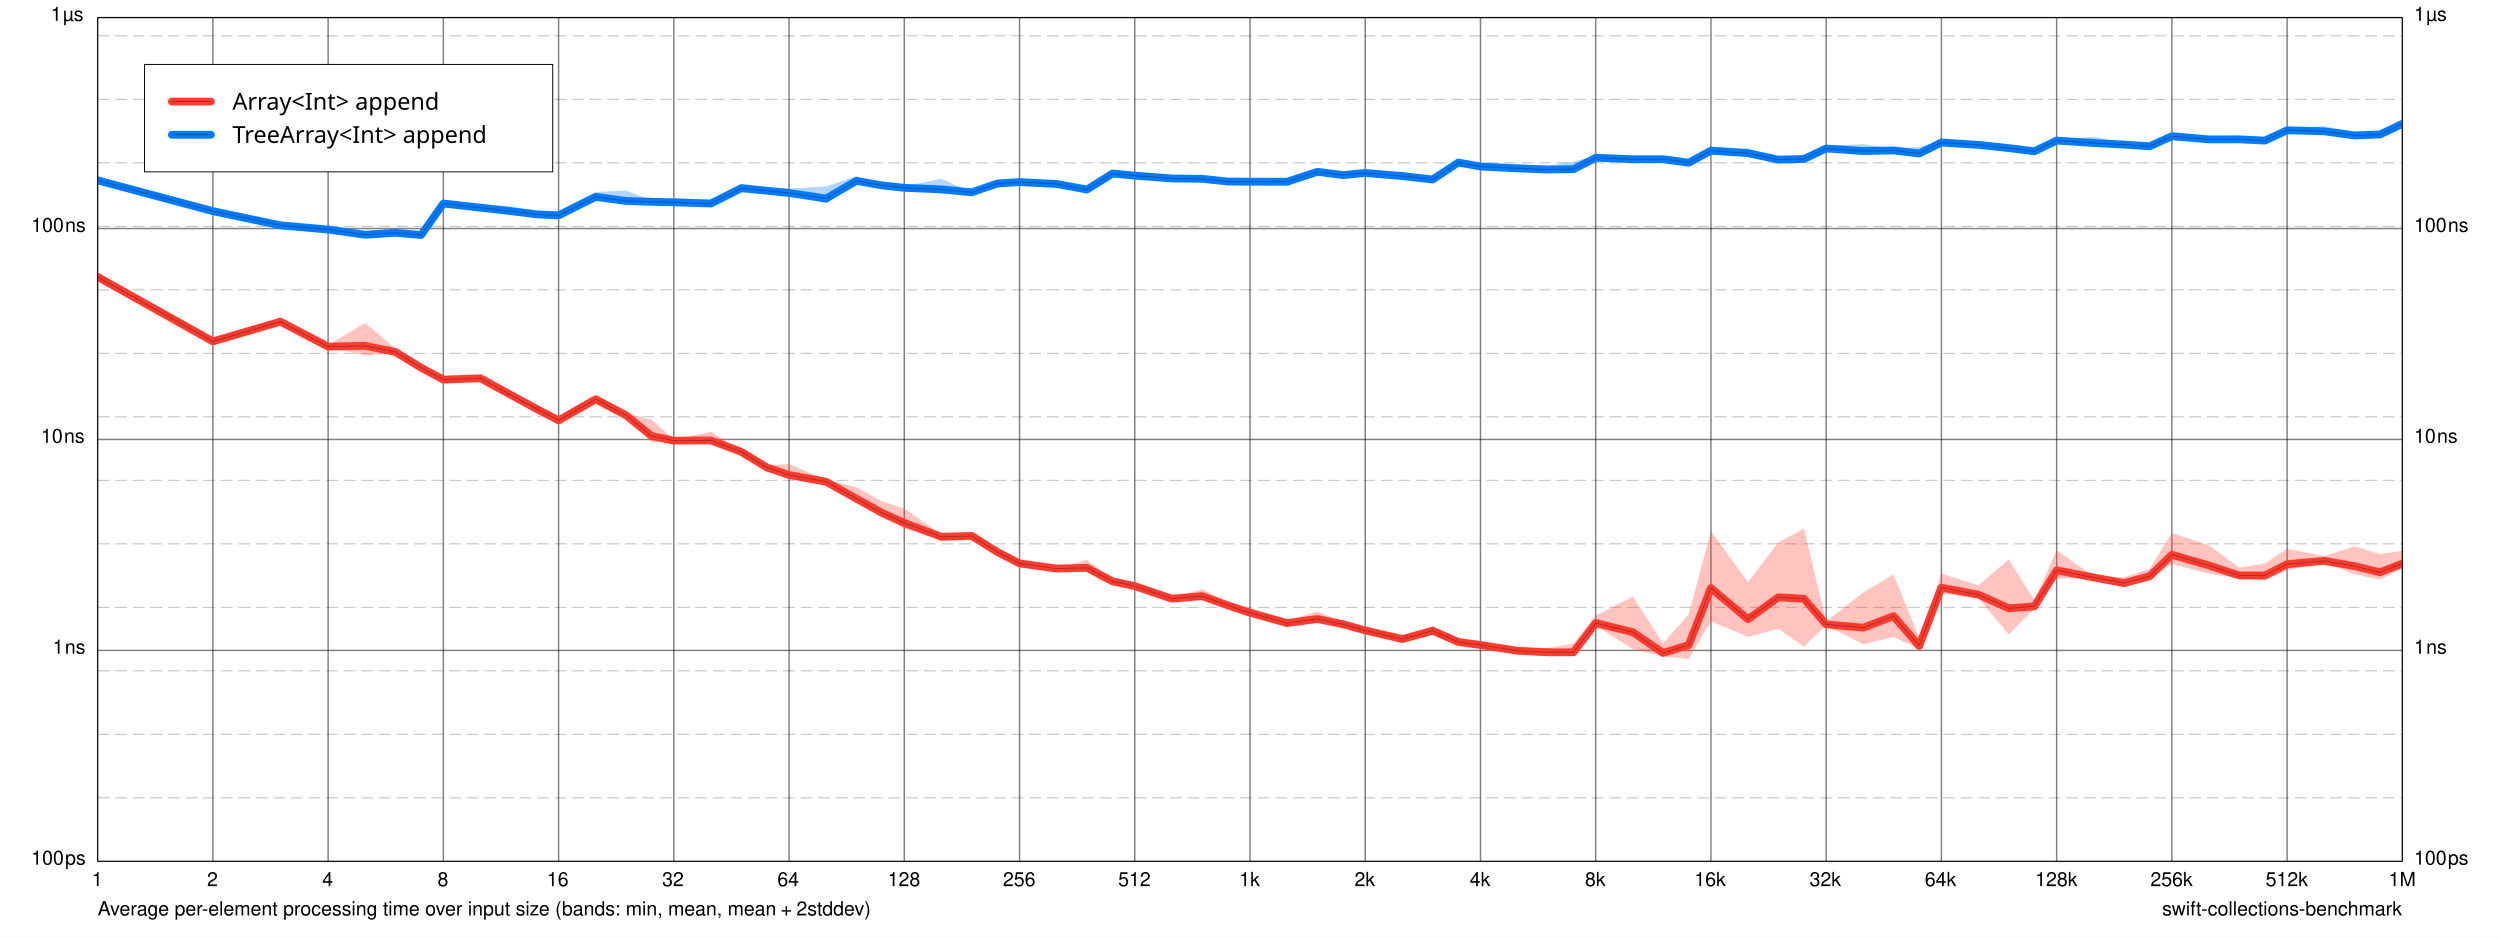
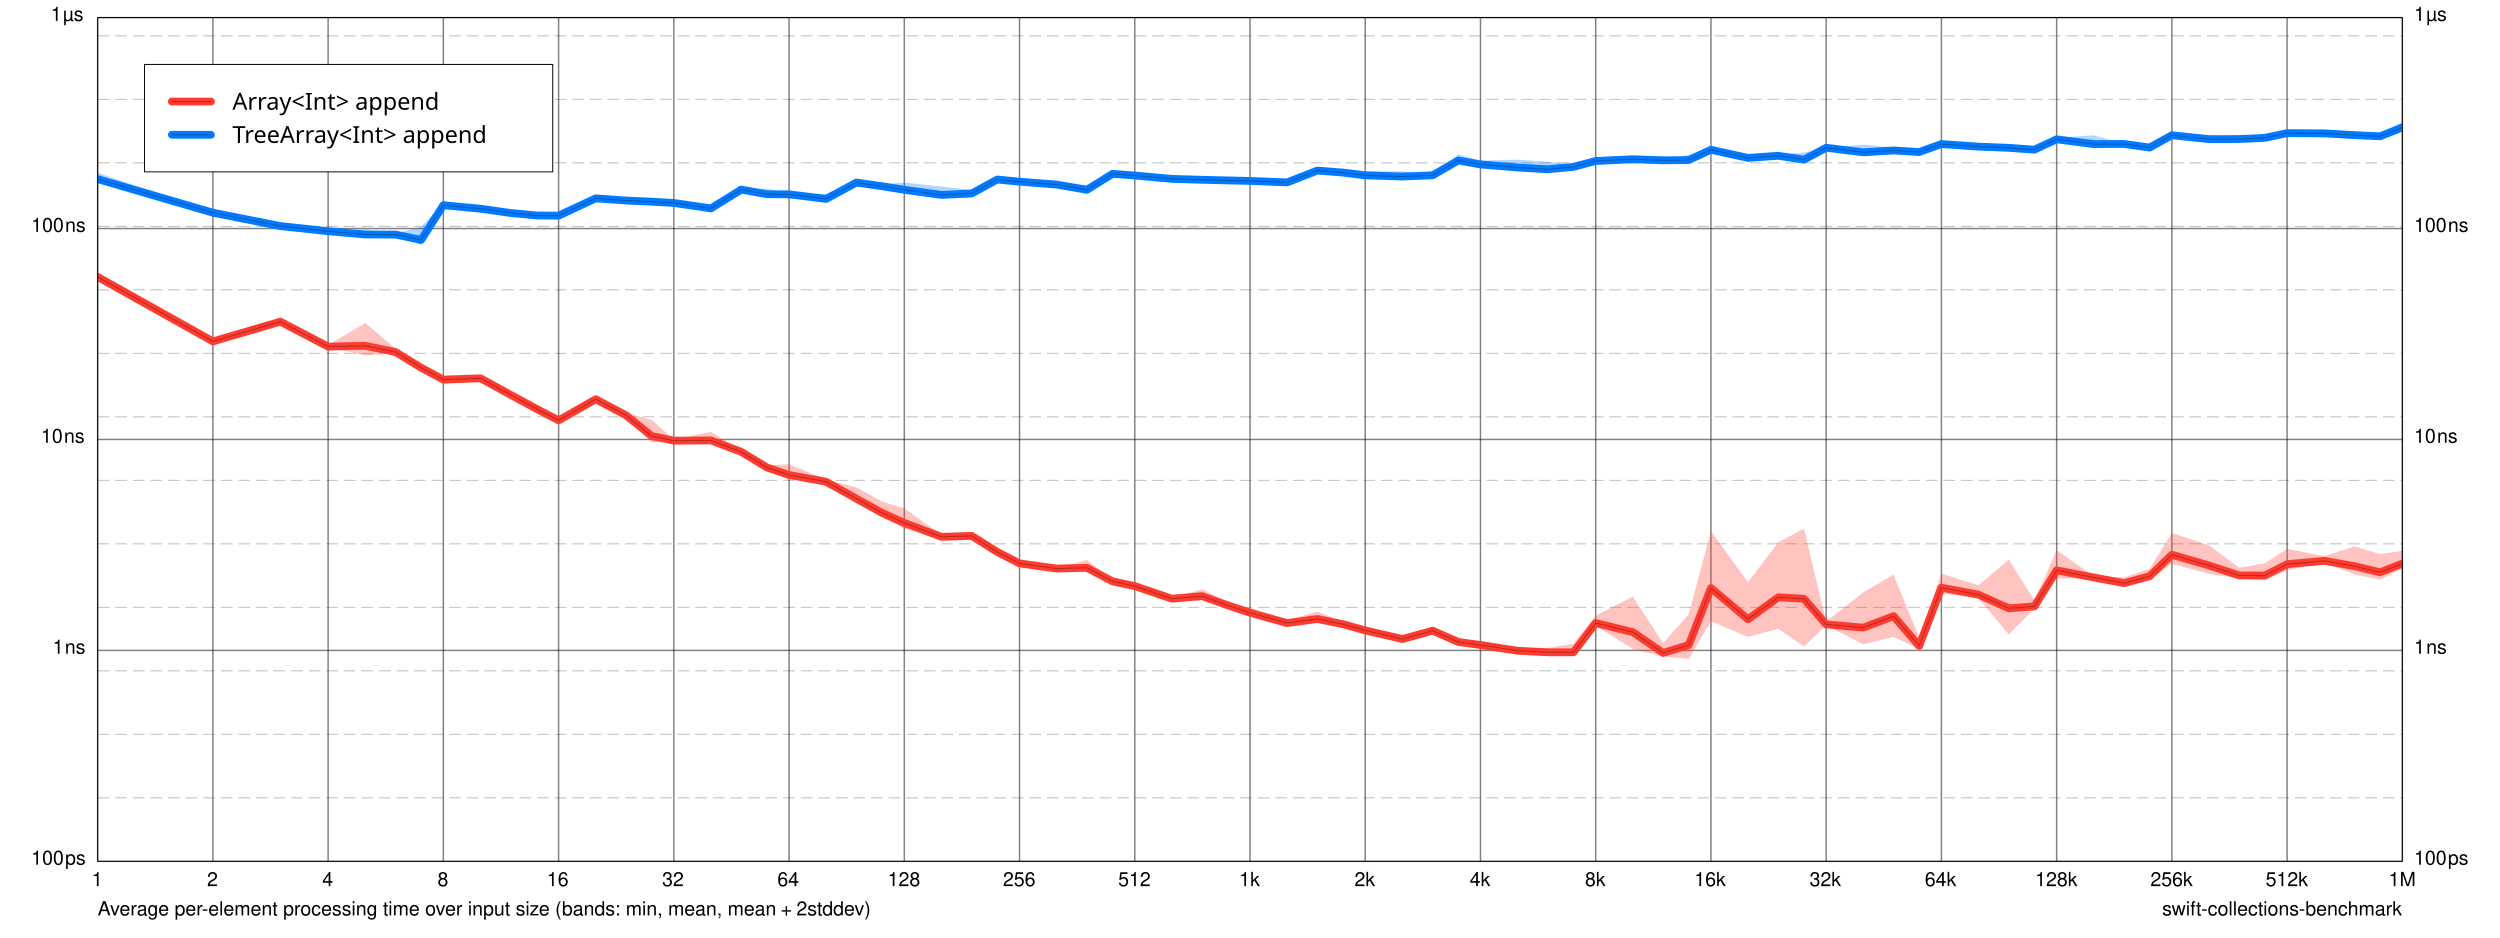
<svg xmlns="http://www.w3.org/2000/svg" xmlns:xlink="http://www.w3.org/1999/xlink" width="1280.0px" height="480.0px" viewBox="0.0 0.0 1280.0 480.0" version="1.1">
  <path d="M 0 0 L 0 480 L 1280 480 L 1280 0 z" fill="#FFFFFF" fill-opacity="1.0" stroke="none" />
  <text x="50" y="468.7" font-family="Helvetica" font-size="10" font-weight="normal" font-style="normal" fill="#000000" fill-opacity="1">Average per-element processing time over input size (bands: min, mean, mean + 2stddev)</text>
  <a xlink:href="https://github.com/apple/swift-collections-benchmark">
    <text x="1107" y="468.7" font-family="Helvetica" font-size="10" font-weight="normal" font-style="normal" fill="#000000" fill-opacity="1">swift-collections-benchmark</text>
  </a>
  <path d="M 50 9 L 50 441" fill="none" stroke-width="0.75" stroke="#000000" stroke-opacity="0.498" stroke-linecap="butt" stroke-linejoin="round" />
  <text x="47" y="453.7" font-family="Helvetica" font-size="10" font-weight="normal" font-style="normal" fill="#000000" fill-opacity="1">1</text>
  <path d="M 109 9 L 109 441" fill="none" stroke-width="0.75" stroke="#000000" stroke-opacity="0.498" stroke-linecap="butt" stroke-linejoin="round" />
  <text x="106" y="453.7" font-family="Helvetica" font-size="10" font-weight="normal" font-style="normal" fill="#000000" fill-opacity="1">2</text>
  <path d="M 168 9 L 168 441" fill="none" stroke-width="0.75" stroke="#000000" stroke-opacity="0.498" stroke-linecap="butt" stroke-linejoin="round" />
  <text x="165" y="453.7" font-family="Helvetica" font-size="10" font-weight="normal" font-style="normal" fill="#000000" fill-opacity="1">4</text>
  <path d="M 227 9 L 227 441" fill="none" stroke-width="0.75" stroke="#000000" stroke-opacity="0.498" stroke-linecap="butt" stroke-linejoin="round" />
  <text x="224" y="453.7" font-family="Helvetica" font-size="10" font-weight="normal" font-style="normal" fill="#000000" fill-opacity="1">8</text>
  <path d="M 286 9 L 286 441" fill="none" stroke-width="0.75" stroke="#000000" stroke-opacity="0.498" stroke-linecap="butt" stroke-linejoin="round" />
  <text x="280" y="453.7" font-family="Helvetica" font-size="10" font-weight="normal" font-style="normal" fill="#000000" fill-opacity="1">16</text>
  <path d="M 345 9 L 345 441" fill="none" stroke-width="0.75" stroke="#000000" stroke-opacity="0.498" stroke-linecap="butt" stroke-linejoin="round" />
  <text x="339" y="453.7" font-family="Helvetica" font-size="10" font-weight="normal" font-style="normal" fill="#000000" fill-opacity="1">32</text>
  <path d="M 404 9 L 404 441" fill="none" stroke-width="0.75" stroke="#000000" stroke-opacity="0.498" stroke-linecap="butt" stroke-linejoin="round" />
  <text x="398" y="453.7" font-family="Helvetica" font-size="10" font-weight="normal" font-style="normal" fill="#000000" fill-opacity="1">64</text>
  <path d="M 463 9 L 463 441" fill="none" stroke-width="0.75" stroke="#000000" stroke-opacity="0.498" stroke-linecap="butt" stroke-linejoin="round" />
  <text x="454.5" y="453.7" font-family="Helvetica" font-size="10" font-weight="normal" font-style="normal" fill="#000000" fill-opacity="1">128</text>
  <path d="M 522 9 L 522 441" fill="none" stroke-width="0.75" stroke="#000000" stroke-opacity="0.498" stroke-linecap="butt" stroke-linejoin="round" />
  <text x="513.5" y="453.7" font-family="Helvetica" font-size="10" font-weight="normal" font-style="normal" fill="#000000" fill-opacity="1">256</text>
  <path d="M 581 9 L 581 441" fill="none" stroke-width="0.75" stroke="#000000" stroke-opacity="0.498" stroke-linecap="butt" stroke-linejoin="round" />
  <text x="572.5" y="453.7" font-family="Helvetica" font-size="10" font-weight="normal" font-style="normal" fill="#000000" fill-opacity="1">512</text>
  <path d="M 640 9 L 640 441" fill="none" stroke-width="0.75" stroke="#000000" stroke-opacity="0.498" stroke-linecap="butt" stroke-linejoin="round" />
  <text x="634.5" y="453.7" font-family="Helvetica" font-size="10" font-weight="normal" font-style="normal" fill="#000000" fill-opacity="1">1k</text>
  <path d="M 699 9 L 699 441" fill="none" stroke-width="0.75" stroke="#000000" stroke-opacity="0.498" stroke-linecap="butt" stroke-linejoin="round" />
  <text x="693.5" y="453.7" font-family="Helvetica" font-size="10" font-weight="normal" font-style="normal" fill="#000000" fill-opacity="1">2k</text>
  <path d="M 758 9 L 758 441" fill="none" stroke-width="0.75" stroke="#000000" stroke-opacity="0.498" stroke-linecap="butt" stroke-linejoin="round" />
  <text x="752.5" y="453.7" font-family="Helvetica" font-size="10" font-weight="normal" font-style="normal" fill="#000000" fill-opacity="1">4k</text>
  <path d="M 817 9 L 817 441" fill="none" stroke-width="0.75" stroke="#000000" stroke-opacity="0.498" stroke-linecap="butt" stroke-linejoin="round" />
  <text x="811.5" y="453.7" font-family="Helvetica" font-size="10" font-weight="normal" font-style="normal" fill="#000000" fill-opacity="1">8k</text>
  <path d="M 876 9 L 876 441" fill="none" stroke-width="0.75" stroke="#000000" stroke-opacity="0.498" stroke-linecap="butt" stroke-linejoin="round" />
  <text x="867.5" y="453.7" font-family="Helvetica" font-size="10" font-weight="normal" font-style="normal" fill="#000000" fill-opacity="1">16k</text>
  <path d="M 935 9 L 935 441" fill="none" stroke-width="0.75" stroke="#000000" stroke-opacity="0.498" stroke-linecap="butt" stroke-linejoin="round" />
  <text x="926.5" y="453.7" font-family="Helvetica" font-size="10" font-weight="normal" font-style="normal" fill="#000000" fill-opacity="1">32k</text>
  <path d="M 994 9 L 994 441" fill="none" stroke-width="0.75" stroke="#000000" stroke-opacity="0.498" stroke-linecap="butt" stroke-linejoin="round" />
  <text x="985.5" y="453.7" font-family="Helvetica" font-size="10" font-weight="normal" font-style="normal" fill="#000000" fill-opacity="1">64k</text>
  <path d="M 1053 9 L 1053 441" fill="none" stroke-width="0.75" stroke="#000000" stroke-opacity="0.498" stroke-linecap="butt" stroke-linejoin="round" />
  <text x="1042" y="453.7" font-family="Helvetica" font-size="10" font-weight="normal" font-style="normal" fill="#000000" fill-opacity="1">128k</text>
  <path d="M 1112 9 L 1112 441" fill="none" stroke-width="0.75" stroke="#000000" stroke-opacity="0.498" stroke-linecap="butt" stroke-linejoin="round" />
  <text x="1101" y="453.7" font-family="Helvetica" font-size="10" font-weight="normal" font-style="normal" fill="#000000" fill-opacity="1">256k</text>
  <path d="M 1171 9 L 1171 441" fill="none" stroke-width="0.75" stroke="#000000" stroke-opacity="0.498" stroke-linecap="butt" stroke-linejoin="round" />
  <text x="1160" y="453.7" font-family="Helvetica" font-size="10" font-weight="normal" font-style="normal" fill="#000000" fill-opacity="1">512k</text>
  <path d="M 1230 9 L 1230 441" fill="none" stroke-width="0.75" stroke="#000000" stroke-opacity="0.498" stroke-linecap="butt" stroke-linejoin="round" />
  <text x="1223" y="453.7" font-family="Helvetica" font-size="10" font-weight="normal" font-style="normal" fill="#000000" fill-opacity="1">1M</text>
  <path d="M 50 441 L 1230 441" fill="none" stroke-width="0.75" stroke="#000000" stroke-opacity="0.498" stroke-linecap="butt" stroke-linejoin="round" />
  <text x="16" y="442.7" font-family="Helvetica" font-size="10" font-weight="normal" font-style="normal" fill="#000000" fill-opacity="1">100 ps</text>
  <text x="1236" y="442.7" font-family="Helvetica" font-size="10" font-weight="normal" font-style="normal" fill="#000000" fill-opacity="1">100 ps</text>
  <path d="M 50 333 L 1230 333" fill="none" stroke-width="0.75" stroke="#000000" stroke-opacity="0.498" stroke-linecap="butt" stroke-linejoin="round" />
  <text x="27" y="334.7" font-family="Helvetica" font-size="10" font-weight="normal" font-style="normal" fill="#000000" fill-opacity="1">1 ns</text>
  <text x="1236" y="334.7" font-family="Helvetica" font-size="10" font-weight="normal" font-style="normal" fill="#000000" fill-opacity="1">1 ns</text>
  <path d="M 50 225 L 1230 225" fill="none" stroke-width="0.75" stroke="#000000" stroke-opacity="0.498" stroke-linecap="butt" stroke-linejoin="round" />
  <text x="21" y="226.7" font-family="Helvetica" font-size="10" font-weight="normal" font-style="normal" fill="#000000" fill-opacity="1">10 ns</text>
  <text x="1236" y="226.7" font-family="Helvetica" font-size="10" font-weight="normal" font-style="normal" fill="#000000" fill-opacity="1">10 ns</text>
  <path d="M 50 117 L 1230 117" fill="none" stroke-width="0.75" stroke="#000000" stroke-opacity="0.498" stroke-linecap="butt" stroke-linejoin="round" />
  <text x="16" y="118.7" font-family="Helvetica" font-size="10" font-weight="normal" font-style="normal" fill="#000000" fill-opacity="1">100 ns</text>
  <text x="1236" y="118.7" font-family="Helvetica" font-size="10" font-weight="normal" font-style="normal" fill="#000000" fill-opacity="1">100 ns</text>
  <path d="M 50 9 L 1230 9" fill="none" stroke-width="0.75" stroke="#000000" stroke-opacity="0.498" stroke-linecap="butt" stroke-linejoin="round" />
  <text x="26" y="10.7" font-family="Helvetica" font-size="10" font-weight="normal" font-style="normal" fill="#000000" fill-opacity="1">1 µs</text>
  <text x="1236" y="10.7" font-family="Helvetica" font-size="10" font-weight="normal" font-style="normal" fill="#000000" fill-opacity="1">1 µs</text>
  <path d="M 50 408.49 L 1230 408.49" fill="none" stroke-width="0.5" stroke="#000000" stroke-opacity="0.259" stroke-linecap="butt" stroke-linejoin="round" stroke-dasharray="6 3" stroke-dashoffset="0" />
  <path d="M 50 375.98 L 1230 375.98" fill="none" stroke-width="0.5" stroke="#000000" stroke-opacity="0.259" stroke-linecap="butt" stroke-linejoin="round" stroke-dasharray="6 3" stroke-dashoffset="0" />
  <path d="M 50 343.47 L 1230 343.47" fill="none" stroke-width="0.5" stroke="#000000" stroke-opacity="0.259" stroke-linecap="butt" stroke-linejoin="round" stroke-dasharray="6 3" stroke-dashoffset="0" />
  <path d="M 50 310.96 L 1230 310.96" fill="none" stroke-width="0.5" stroke="#000000" stroke-opacity="0.259" stroke-linecap="butt" stroke-linejoin="round" stroke-dasharray="6 3" stroke-dashoffset="0" />
  <path d="M 50 278.44 L 1230 278.44" fill="none" stroke-width="0.5" stroke="#000000" stroke-opacity="0.259" stroke-linecap="butt" stroke-linejoin="round" stroke-dasharray="6 3" stroke-dashoffset="0" />
  <path d="M 50 245.93 L 1230 245.93" fill="none" stroke-width="0.5" stroke="#000000" stroke-opacity="0.259" stroke-linecap="butt" stroke-linejoin="round" stroke-dasharray="6 3" stroke-dashoffset="0" />
  <path d="M 50 213.42 L 1230 213.42" fill="none" stroke-width="0.5" stroke="#000000" stroke-opacity="0.259" stroke-linecap="butt" stroke-linejoin="round" stroke-dasharray="6 3" stroke-dashoffset="0" />
  <path d="M 50 180.91 L 1230 180.91" fill="none" stroke-width="0.5" stroke="#000000" stroke-opacity="0.259" stroke-linecap="butt" stroke-linejoin="round" stroke-dasharray="6 3" stroke-dashoffset="0" />
  <path d="M 50 148.4 L 1230 148.4" fill="none" stroke-width="0.5" stroke="#000000" stroke-opacity="0.259" stroke-linecap="butt" stroke-linejoin="round" stroke-dasharray="6 3" stroke-dashoffset="0" />
  <path d="M 50 115.89 L 1230 115.89" fill="none" stroke-width="0.5" stroke="#000000" stroke-opacity="0.259" stroke-linecap="butt" stroke-linejoin="round" stroke-dasharray="6 3" stroke-dashoffset="0" />
  <path d="M 50 83.376 L 1230 83.376" fill="none" stroke-width="0.5" stroke="#000000" stroke-opacity="0.259" stroke-linecap="butt" stroke-linejoin="round" stroke-dasharray="6 3" stroke-dashoffset="0" />
  <path d="M 50 50.865 L 1230 50.865" fill="none" stroke-width="0.5" stroke="#000000" stroke-opacity="0.259" stroke-linecap="butt" stroke-linejoin="round" stroke-dasharray="6 3" stroke-dashoffset="0" />
  <path d="M 50 18.354 L 1230 18.354" fill="none" stroke-width="0.5" stroke="#000000" stroke-opacity="0.259" stroke-linecap="butt" stroke-linejoin="round" stroke-dasharray="6 3" stroke-dashoffset="0" />
  <path d="M 74 33 L 74 88 L 283 88 L 283 33 z" fill="#FFFFFF" fill-opacity="1.0" stroke="none" />
  <clipPath id="clip-0">
    <path d="M 50 9 L 50 441 L 1230 441 L 1230 9 z" />
  </clipPath>
  <g clip-path="url(#clip-0)">
-     <path d="M 50 90.423L 109 106.11L 143.51 114.23L 168 115.8L 186.99 119.14L 202.51 117.68L 215.63 120.27L 227 102.44L 245.99 104.71L 261.51 105.56L 274.63 108.28L 286 107.98L 304.99 98.317L 320.51 97.542L 333.63 102.46L 345 101.5L 363.99 102.27L 379.51 94.079L 392.63 95.933L 404 96.61L 422.99 95.442L 438.51 90.247L 451.63 94.73L 463 95.323L 481.99 91.526L 497.51 98.441L 510.63 92.261L 522 93.098L 540.99 93.764L 556.51 96.617L 569.63 88.836L 581 89.25L 599.99 90.919L 615.51 91.091L 628.63 91.258L 640 91.867L 658.99 92.331L 674.51 86.695L 687.63 89.537L 699 87.881L 717.99 87.921L 733.51 91.551L 746.63 82.992L 758 84.581L 776.99 84.138L 792.51 84.841L 805.63 82.741L 817 79.865L 835.99 80.766L 851.51 80.615L 864.63 82.527L 876 75.151L 894.99 75.973L 910.51 80.652L 923.63 80.253L 935 74.81L 953.99 73.763L 969.51 76.044L 982.63 75.261L 994 72.145L 1013 73.2L 1028.5 74.594L 1041.6 76.009L 1053 71.755L 1072 69.957L 1087.5 73.293L 1100.6 73.773L 1112 68.784L 1131 70.534L 1146.5 70.553L 1159.6 71.945L 1171 65.469L 1190 64.636L 1205.5 67.347L 1218.6 68.063L 1230 61.639L 1230 64.065L 1218.6 69.123L 1205.5 70.052L 1190 68.201L 1171 67.149L 1159.6 72.006L 1146.5 71.605L 1131 71.667L 1112 70.077L 1100.6 75.312L 1087.5 74.295L 1072 74.424L 1053 72.064L 1041.6 77.991L 1028.5 76.252L 1013 74.534L 994 73.259L 982.63 79.828L 969.51 77.363L 953.99 78.659L 935 76.461L 923.63 81.814L 910.51 82.113L 894.99 79.335L 876 77.879L 864.63 83.579L 851.51 81.85L 835.99 81.782L 817 81.094L 805.63 88.078L 792.51 87.493L 776.99 86.959L 758 85.486L 746.63 83.3L 733.51 92.021L 717.99 90.962L 699 88.787L 687.63 89.701L 674.51 88.413L 658.99 93.344L 640 93.446L 628.63 93.554L 615.51 91.719L 599.99 91.526L 581 90.17L 569.63 88.851L 556.51 97.188L 540.99 94.35L 522 93.269L 510.63 94.584L 497.51 98.471L 481.99 99.052L 463 96.458L 451.63 94.992L 438.51 93.456L 422.99 104.06L 404 99.61L 392.63 98.253L 379.51 97.228L 363.99 104.91L 345 104.37L 333.63 103.63L 320.51 104.94L 304.99 101.7L 286 111.13L 274.63 110.25L 261.51 109.04L 245.99 106.89L 227 104.83L 215.63 120.33L 202.51 119.75L 186.99 120.57L 168 118.14L 143.51 115.78L 109 108.86L 50 93.042" fill="#007AFF" fill-opacity="0.302" stroke="none" />
+     <path d="M 50 88.443L 109 108.78L 143.51 115.48L 168 118.1L 186.99 117.45L 202.51 119.61L 215.63 116.05L 227 104.61L 245.99 106.73L 261.51 108.42L 274.63 110.06L 286 110.39L 304.99 101.37L 320.51 101.9L 333.63 102.95L 345 103.46L 363.99 106.06L 379.51 97.07L 392.63 96.533L 404 99.354L 422.99 99.293L 438.51 93.181L 451.63 94.289L 463 93.408L 481.99 95.505L 497.51 97.223L 510.63 91.789L 522 92.074L 540.99 94.482L 556.51 94.618L 569.63 88.829L 581 88.737L 599.99 90.237L 615.51 91.747L 628.63 91.445L 640 92.388L 658.99 91.925L 674.51 87.02L 687.63 86.38L 699 87.649L 717.99 87.731L 733.51 89.629L 746.63 79.004L 758 82.197L 776.99 81.721L 792.51 82.818L 805.63 84.371L 817 82.145L 835.99 79.86L 851.51 81.509L 864.63 79.348L 876 75.825L 894.99 80.426L 910.51 79.08L 923.63 78.079L 935 75.606L 953.99 74.077L 969.51 75.519L 982.63 76.729L 994 72.642L 1013 73.626L 1028.5 75.341L 1041.6 75.843L 1053 70.526L 1072 69.246L 1087.5 73.599L 1100.6 73.432L 1112 68.64L 1131 70.785L 1146.5 70.685L 1159.6 68.823L 1171 67.261L 1190 66.994L 1205.5 69.058L 1218.6 68.499L 1230 62.465L 1230 66.292L 1218.6 70.233L 1205.5 69.238L 1190 68.736L 1171 68.495L 1159.6 71.21L 1146.5 71.372L 1131 71.402L 1112 69.456L 1100.6 76.342L 1087.5 73.739L 1072 75.5L 1053 71.617L 1041.6 76.906L 1028.5 75.806L 1013 75.602L 994 74.149L 982.63 78.257L 969.51 77.581L 953.99 79.461L 935 75.657L 923.63 83.09L 910.51 80.004L 894.99 80.987L 876 76.984L 864.63 82.898L 851.51 82.282L 835.99 82.126L 817 82.52L 805.63 85.795L 792.51 88.115L 776.99 87.266L 758 84.911L 746.63 83.366L 733.51 89.793L 717.99 91.358L 699 90.563L 687.63 89.095L 674.51 87.428L 658.99 93.919L 640 92.718L 628.63 92.699L 615.51 92.163L 599.99 92.061L 581 90.278L 569.63 89.054L 556.51 98.131L 540.99 94.505L 522 93.356L 510.63 91.946L 497.51 99.724L 481.99 101.42L 463 98.577L 451.63 95.734L 438.51 93.567L 422.99 102.78L 404 99.551L 392.63 100.51L 379.51 97.071L 363.99 106.92L 345 104.07L 333.63 103.39L 320.51 102.94L 304.99 101.61L 286 110.43L 274.63 110.41L 261.51 109.28L 245.99 106.91L 227 105.22L 215.63 125.5L 202.51 120.27L 186.99 121.01L 168 118.49L 143.51 115.84L 109 108.94L 50 92.924" fill="#007AFF" fill-opacity="0.302" stroke="none" />
    <path d="M 50 139.49L 109 174.79L 143.51 164.43L 168 176.71L 186.99 165.33L 202.51 178.5L 215.63 187.75L 227 193.29L 245.99 193.11L 261.51 201.76L 274.63 208.61L 286 214.94L 304.99 202.75L 320.51 211.4L 333.63 215.01L 345 224.92L 363.99 221.1L 379.51 230.6L 392.63 238.24L 404 237.68L 422.99 245.57L 438.51 249.51L 451.63 256.8L 463 260.31L 481.99 273.72L 497.51 273.43L 510.63 281.04L 522 286.9L 540.99 290.99L 556.51 286.71L 569.63 296.86L 581 298.62L 599.99 306.09L 615.51 301.68L 628.63 308.34L 640 311.22L 658.99 317.68L 674.51 313.06L 687.63 318.58L 699 322.45L 717.99 326.84L 733.51 320.63L 746.63 327.95L 758 329.85L 776.99 332.75L 792.51 331.76L 805.63 329.52L 817 315.2L 835.99 305.49L 851.51 329.39L 864.63 314.48L 876 272.03L 894.99 298.09L 910.51 277.65L 923.63 270.7L 935 318.33L 953.99 303.3L 969.51 294.2L 982.63 326.54L 994 293.74L 1013 299.66L 1028.5 286.43L 1041.6 307.48L 1053 281.7L 1072 295.05L 1087.5 295.6L 1100.6 291.26L 1112 272.87L 1131 279.18L 1146.5 290.65L 1159.6 288.44L 1171 280.99L 1190 284.73L 1205.5 279.75L 1218.6 283.7L 1230 281.98L 1230 291.13L 1218.6 296.8L 1205.5 294.03L 1190 288.02L 1171 292L 1159.6 297.06L 1146.5 296.11L 1131 293.79L 1112 288.7L 1100.6 296.45L 1087.5 299.66L 1072 295.88L 1053 296.27L 1041.6 311.59L 1028.5 324.88L 1013 306.28L 994 303.72L 982.63 332.25L 969.51 326.09L 953.99 329.89L 935 320.16L 923.63 331.04L 910.51 321.92L 894.99 326.13L 876 318.05L 864.63 337.38L 851.51 336.19L 835.99 332.26L 817 320.42L 805.63 335.65L 792.51 334.78L 776.99 333.33L 758 330.36L 746.63 328.94L 733.51 323.77L 717.99 327.31L 699 322.89L 687.63 319.98L 674.51 318.37L 658.99 319.51L 640 314.63L 628.63 310.52L 615.51 306.54L 599.99 306.68L 581 300.6L 569.63 297.95L 556.51 292.21L 540.99 291.13L 522 289.03L 510.63 283.18L 497.51 274.7L 481.99 275.26L 463 270.68L 451.63 264.82L 438.51 257.59L 422.99 247.04L 404 245.32L 392.63 239.72L 379.51 231.6L 363.99 227.15L 345 225.86L 333.63 226.53L 320.51 213.06L 304.99 205.02L 286 215.32L 274.63 209.56L 261.51 202.33L 245.99 193.88L 227 194.74L 215.63 188.48L 202.51 180.86L 186.99 182.02L 168 177.73L 143.51 164.78L 109 174.79L 50 142.62" fill="#FF3B30" fill-opacity="0.302" stroke="none" />
-     <path d="M 50 92.344L 109 108.12L 143.51 115.37L 168 117.52L 186.99 120.19L 202.51 119.2L 215.63 120.31L 227 104.19L 245.99 106.32L 261.51 108.1L 274.63 109.73L 286 110.29L 304.99 100.79L 320.51 102.89L 333.63 103.32L 345 103.6L 363.99 104.2L 379.51 96.385L 392.63 97.636L 404 98.808L 422.99 101.65L 438.51 92.597L 451.63 94.923L 463 96.159L 481.99 96.967L 497.51 98.463L 510.63 93.966L 522 93.224L 540.99 94.196L 556.51 97.039L 569.63 88.847L 581 89.928L 599.99 91.367L 615.51 91.554L 628.63 92.943L 640 93.028L 658.99 93.077L 674.51 87.958L 687.63 89.658L 699 88.548L 717.99 90.148L 733.51 91.898L 746.63 83.219L 758 85.248L 776.99 86.206L 792.51 86.786L 805.63 86.624L 817 80.77L 835.99 81.515L 851.51 81.524L 864.63 83.302L 876 77.151L 894.99 78.433L 910.51 81.727L 923.63 81.402L 935 76.024L 953.99 77.33L 969.51 77.014L 982.63 78.592L 994 72.965L 1013 74.182L 1028.5 75.814L 1041.6 77.465L 1053 71.983L 1072 73.215L 1087.5 74.031L 1100.6 74.905L 1112 69.736L 1131 71.369L 1146.5 71.328L 1159.6 71.99L 1171 66.704L 1190 67.243L 1205.5 69.33L 1218.6 68.844L 1230 63.419" fill="none" stroke-width="4" stroke="#007AFF" stroke-opacity="1" stroke-linecap="round" stroke-linejoin="round" />
+     <path d="M 50 91.712L 109 108.9L 143.51 115.75L 168 118.39L 186.99 120.06L 202.51 120.1L 215.63 122.84L 227 105.06L 245.99 106.86L 261.51 109.06L 274.63 110.32L 286 110.42L 304.99 101.55L 320.51 102.66L 333.63 103.27L 345 103.91L 363.99 106.69L 379.51 97.071L 392.63 99.439L 404 99.5L 422.99 101.84L 438.51 93.466L 451.63 95.352L 463 97.171L 481.99 99.799L 497.51 99.058L 510.63 91.905L 522 93.018L 540.99 94.499L 556.51 97.188L 569.63 88.995L 581 89.87L 599.99 91.578L 615.51 92.054L 628.63 92.368L 640 92.631L 658.99 93.39L 674.51 87.321L 687.63 88.371L 699 89.784L 717.99 90.383L 733.51 89.75L 746.63 82.187L 758 84.187L 776.99 85.753L 792.51 86.673L 805.63 85.419L 817 82.422L 835.99 81.524L 851.51 82.079L 864.63 81.944L 876 76.679L 894.99 80.84L 910.51 79.761L 923.63 81.728L 935 75.643L 953.99 77.994L 969.51 77.034L 982.63 77.853L 994 73.751L 1013 75.078L 1028.5 75.684L 1041.6 76.626L 1053 71.33L 1072 73.784L 1087.5 73.702L 1100.6 75.564L 1112 69.242L 1131 71.24L 1146.5 71.192L 1159.6 70.575L 1171 68.17L 1190 68.274L 1205.5 69.191L 1218.6 69.774L 1230 65.262" fill="none" stroke-width="4" stroke="#007AFF" stroke-opacity="1" stroke-linecap="round" stroke-linejoin="round" />
    <path d="M 50 141.78L 109 174.79L 143.51 164.69L 168 177.46L 186.99 177.06L 202.51 180.23L 215.63 188.29L 227 194.36L 245.99 193.68L 261.51 202.18L 274.63 209.31L 286 215.22L 304.99 204.41L 320.51 212.62L 333.63 223.24L 345 225.62L 363.99 225.49L 379.51 231.34L 392.63 239.33L 404 243.2L 422.99 246.66L 438.51 255.34L 451.63 262.59L 463 267.74L 481.99 274.86L 497.51 274.37L 510.63 282.61L 522 288.46L 540.99 291.1L 556.51 290.71L 569.63 297.66L 581 300.07L 599.99 306.53L 615.51 305.22L 628.63 309.94L 640 313.71L 658.99 319.02L 674.51 316.92L 687.63 319.61L 699 322.77L 717.99 327.19L 733.51 322.93L 746.63 328.68L 758 330.23L 776.99 333.18L 792.51 333.97L 805.63 333.97L 817 319L 835.99 323.66L 851.51 334.31L 864.63 330.24L 876 301.09L 894.99 317.05L 910.51 305.8L 923.63 306.58L 935 319.68L 953.99 321.37L 969.51 315.46L 982.63 330.69L 994 300.9L 1013 304.46L 1028.5 311.44L 1041.6 310.48L 1053 292.01L 1072 295.66L 1087.5 298.57L 1100.6 295.04L 1112 284.03L 1131 289.52L 1146.5 294.62L 1159.6 294.65L 1171 288.87L 1190 287.14L 1205.5 289.86L 1218.6 293.01L 1230 288.56" fill="none" stroke-width="4" stroke="#FF3B30" stroke-opacity="1" stroke-linecap="round" stroke-linejoin="round" />
-     <path d="M 50 92.344L 109 108.12L 143.51 115.37L 168 117.52L 186.99 120.19L 202.51 119.2L 215.63 120.31L 227 104.19L 245.99 106.32L 261.51 108.1L 274.63 109.73L 286 110.29L 304.99 100.79L 320.51 102.89L 333.63 103.32L 345 103.6L 363.99 104.2L 379.51 96.385L 392.63 97.636L 404 98.808L 422.99 101.65L 438.51 92.597L 451.63 94.923L 463 96.159L 481.99 96.967L 497.51 98.463L 510.63 93.966L 522 93.224L 540.99 94.196L 556.51 97.039L 569.63 88.847L 581 89.928L 599.99 91.367L 615.51 91.554L 628.63 92.943L 640 93.028L 658.99 93.077L 674.51 87.958L 687.63 89.658L 699 88.548L 717.99 90.148L 733.51 91.898L 746.63 83.219L 758 85.248L 776.99 86.206L 792.51 86.786L 805.63 86.624L 817 80.77L 835.99 81.515L 851.51 81.524L 864.63 83.302L 876 77.151L 894.99 78.433L 910.51 81.727L 923.63 81.402L 935 76.024L 953.99 77.33L 969.51 77.014L 982.63 78.592L 994 72.965L 1013 74.182L 1028.5 75.814L 1041.6 77.465L 1053 71.983L 1072 73.215L 1087.5 74.031L 1100.6 74.905L 1112 69.736L 1131 71.369L 1146.5 71.328L 1159.6 71.99L 1171 66.704L 1190 67.243L 1205.5 69.33L 1218.6 68.844L 1230 63.419" fill="none" stroke-width="0.5" stroke="#000000" stroke-opacity="0.302" stroke-linecap="round" stroke-linejoin="round" />
+     <path d="M 50 91.712L 109 108.9L 143.51 115.75L 168 118.39L 186.99 120.06L 202.51 120.1L 215.63 122.84L 227 105.06L 245.99 106.86L 261.51 109.06L 274.63 110.32L 286 110.42L 304.99 101.55L 320.51 102.66L 333.63 103.27L 345 103.91L 363.99 106.69L 379.51 97.071L 392.63 99.439L 404 99.5L 422.99 101.84L 438.51 93.466L 451.63 95.352L 463 97.171L 481.99 99.799L 497.51 99.058L 510.63 91.905L 522 93.018L 540.99 94.499L 556.51 97.188L 569.63 88.995L 581 89.87L 599.99 91.578L 615.51 92.054L 628.63 92.368L 640 92.631L 658.99 93.39L 674.51 87.321L 687.63 88.371L 699 89.784L 717.99 90.383L 733.51 89.75L 746.63 82.187L 758 84.187L 776.99 85.753L 792.51 86.673L 805.63 85.419L 817 82.422L 835.99 81.524L 851.51 82.079L 864.63 81.944L 876 76.679L 894.99 80.84L 910.51 79.761L 923.63 81.728L 935 75.643L 953.99 77.994L 969.51 77.034L 982.63 77.853L 994 73.751L 1013 75.078L 1028.5 75.684L 1041.6 76.626L 1053 71.33L 1072 73.784L 1087.5 73.702L 1100.6 75.564L 1112 69.242L 1131 71.24L 1146.5 71.192L 1159.6 70.575L 1171 68.17L 1190 68.274L 1205.5 69.191L 1218.6 69.774L 1230 65.262" fill="none" stroke-width="0.5" stroke="#000000" stroke-opacity="0.302" stroke-linecap="round" stroke-linejoin="round" />
    <path d="M 50 141.78L 109 174.79L 143.51 164.69L 168 177.46L 186.99 177.06L 202.51 180.23L 215.63 188.29L 227 194.36L 245.99 193.68L 261.51 202.18L 274.63 209.31L 286 215.22L 304.99 204.41L 320.51 212.62L 333.63 223.24L 345 225.62L 363.99 225.49L 379.51 231.34L 392.63 239.33L 404 243.2L 422.99 246.66L 438.51 255.34L 451.63 262.59L 463 267.74L 481.99 274.86L 497.51 274.37L 510.63 282.61L 522 288.46L 540.99 291.1L 556.51 290.71L 569.63 297.66L 581 300.07L 599.99 306.53L 615.51 305.22L 628.63 309.94L 640 313.71L 658.99 319.02L 674.51 316.92L 687.63 319.61L 699 322.77L 717.99 327.19L 733.51 322.93L 746.63 328.68L 758 330.23L 776.99 333.18L 792.51 333.97L 805.63 333.97L 817 319L 835.99 323.66L 851.51 334.31L 864.63 330.24L 876 301.09L 894.99 317.05L 910.51 305.8L 923.63 306.58L 935 319.68L 953.99 321.37L 969.51 315.46L 982.63 330.69L 994 300.9L 1013 304.46L 1028.5 311.44L 1041.6 310.48L 1053 292.01L 1072 295.66L 1087.5 298.57L 1100.6 295.04L 1112 284.03L 1131 289.52L 1146.5 294.62L 1159.6 294.65L 1171 288.87L 1190 287.14L 1205.5 289.86L 1218.6 293.01L 1230 288.56" fill="none" stroke-width="0.5" stroke="#000000" stroke-opacity="0.302" stroke-linecap="round" stroke-linejoin="round" />
  </g>
  <path d="M 74 33 L 74 88 L 283 88 L 283 33 z" fill="#FFFFFF" fill-opacity="0.702" stroke-width="0.5" stroke="#000000" stroke-opacity="1" stroke-linecap="round" stroke-linejoin="round" />
  <path d="M 88 52 L 108 52" fill="none" stroke-width="4" stroke="#FF3B30" stroke-opacity="1" stroke-linecap="round" stroke-linejoin="round" />
  <path d="M 88 52 L 108 52" fill="none" stroke-width="0.5" stroke="#000000" stroke-opacity="0.302" stroke-linecap="round" stroke-linejoin="round" />
  <text x="119" y="56.17" font-family="Menlo" font-size="12" font-weight="normal" font-style="normal" fill="#000000" fill-opacity="1">Array&lt;Int&gt; append</text>
  <path d="M 88 69 L 108 69" fill="none" stroke-width="4" stroke="#007AFF" stroke-opacity="1" stroke-linecap="round" stroke-linejoin="round" />
  <path d="M 88 69 L 108 69" fill="none" stroke-width="0.5" stroke="#000000" stroke-opacity="0.302" stroke-linecap="round" stroke-linejoin="round" />
  <text x="119" y="73.17" font-family="Menlo" font-size="12" font-weight="normal" font-style="normal" fill="#000000" fill-opacity="1">TreeArray&lt;Int&gt; append</text>
  <path d="M 50 9 L 50 441 L 1230 441 L 1230 9 z" fill="none" stroke-width="0.5" stroke="#000000" stroke-opacity="1" stroke-linecap="round" stroke-linejoin="round" />
</svg>
